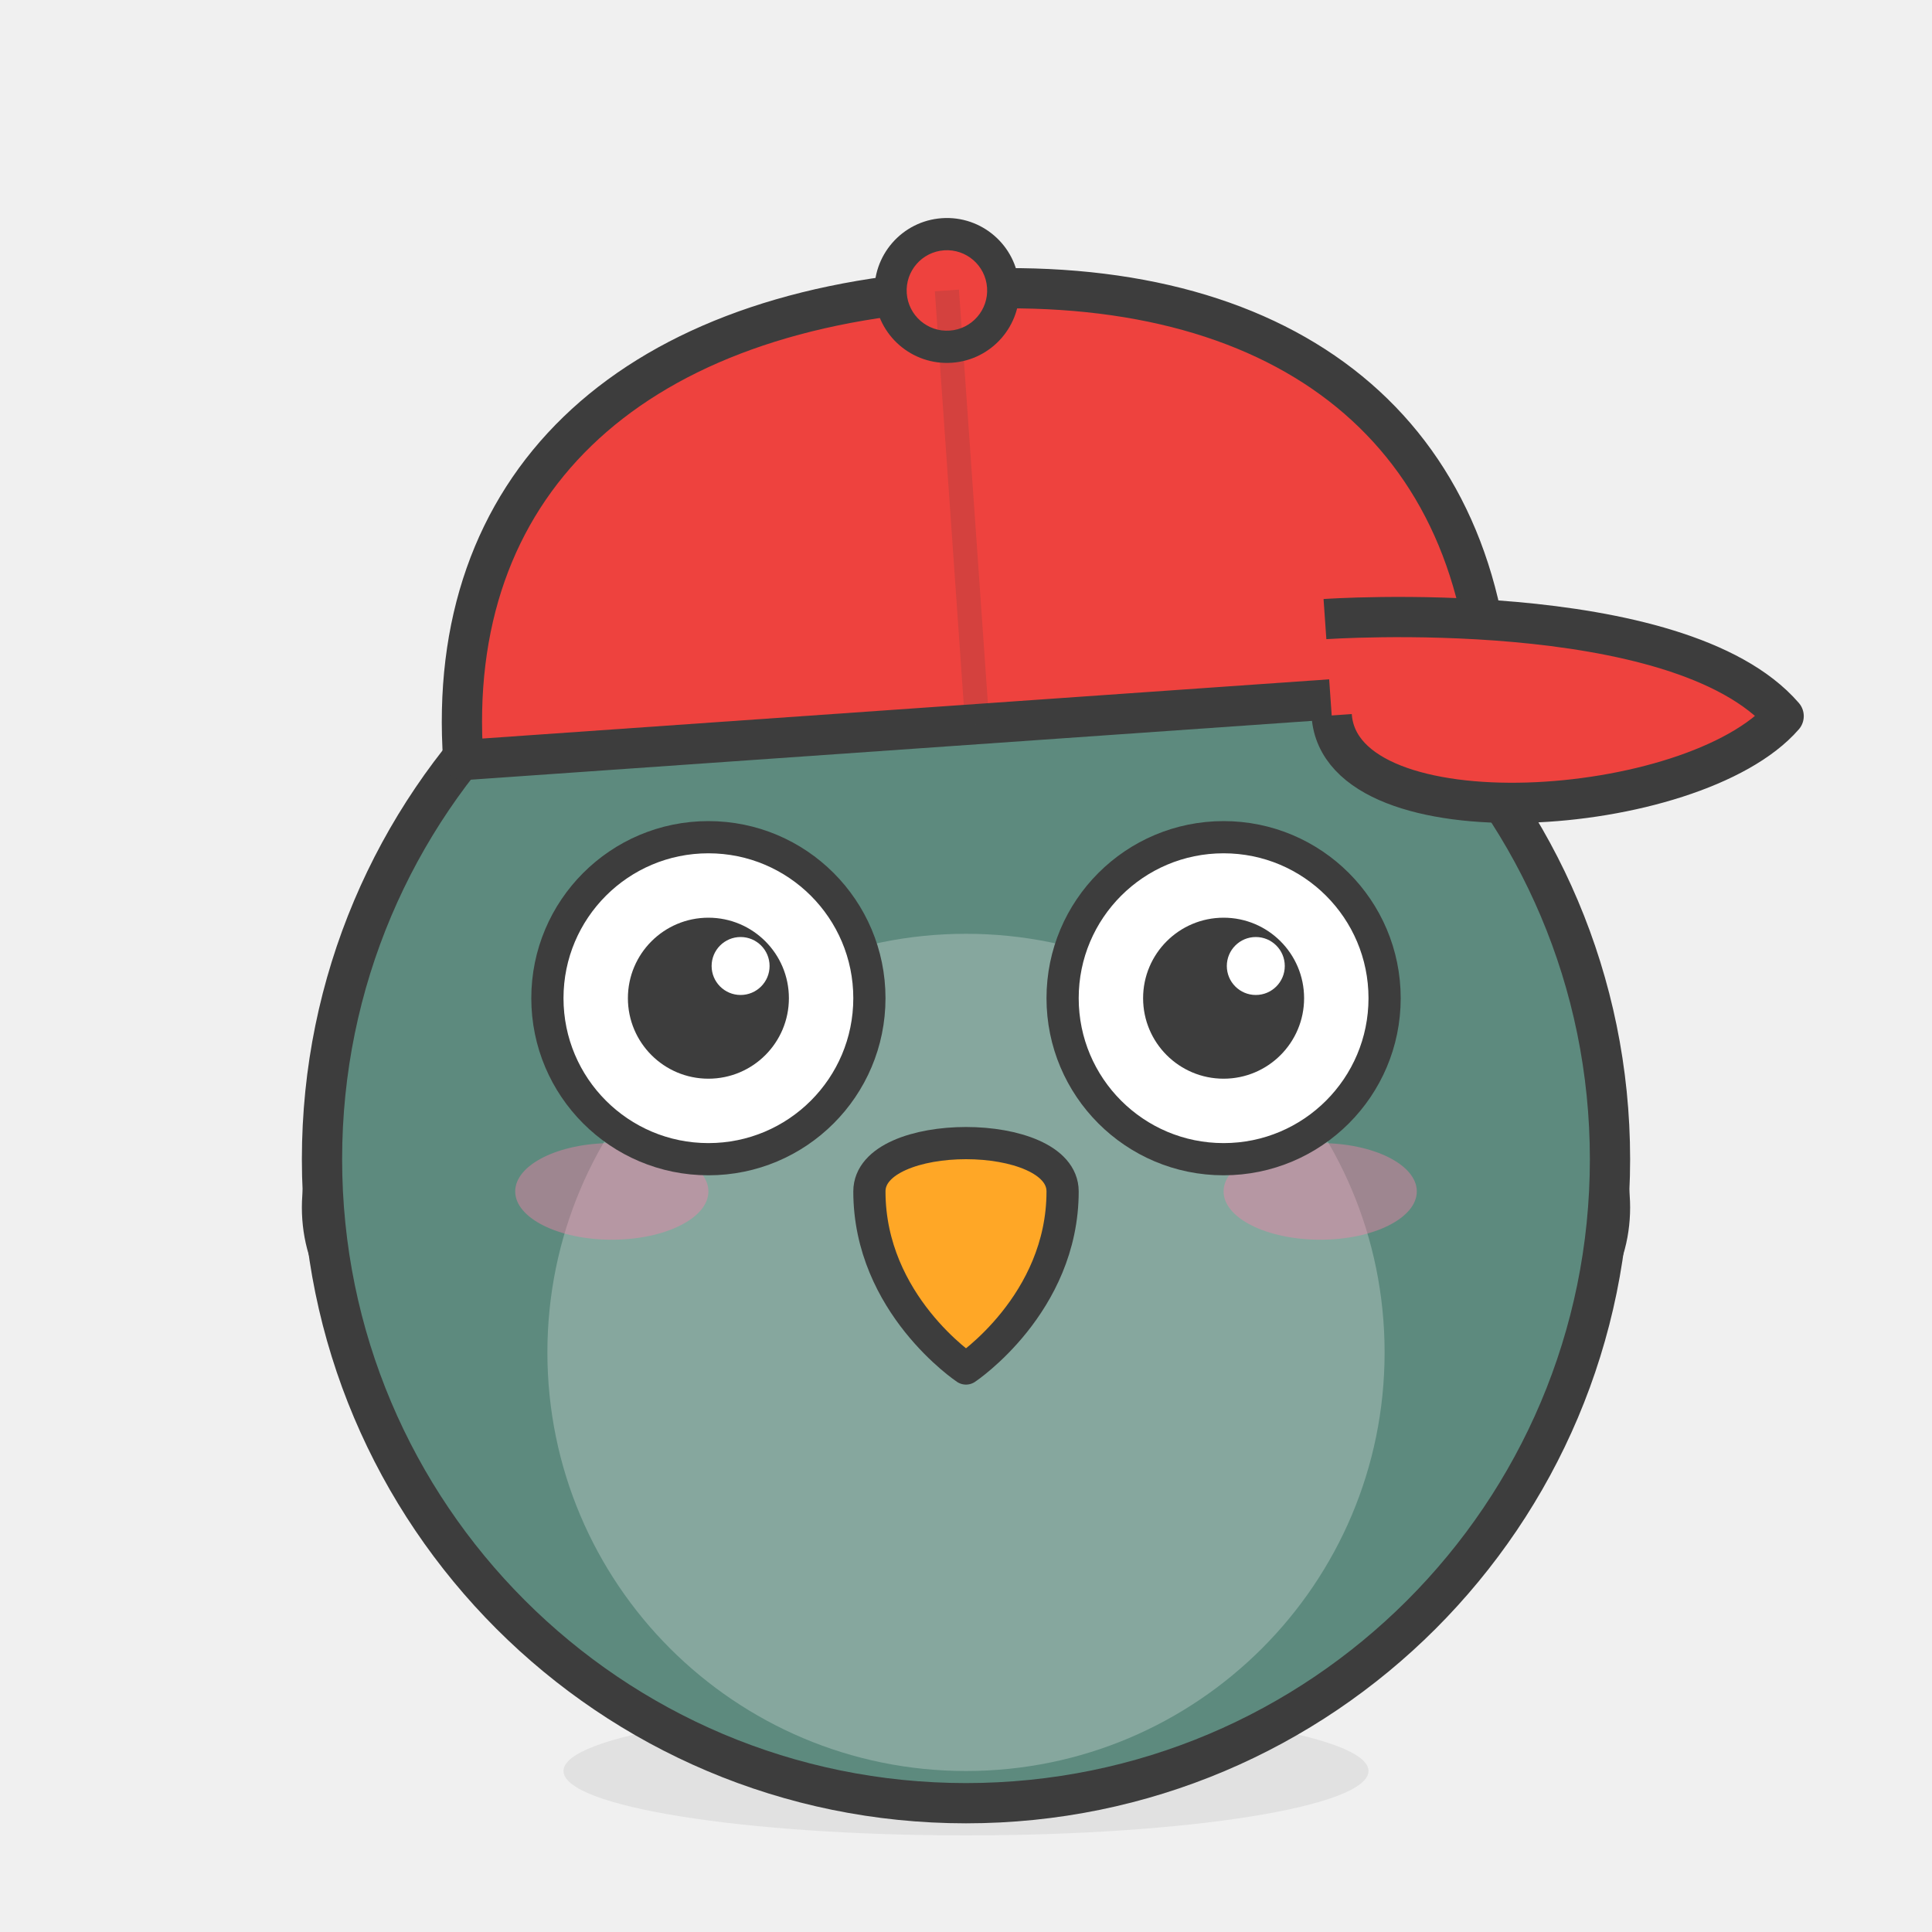
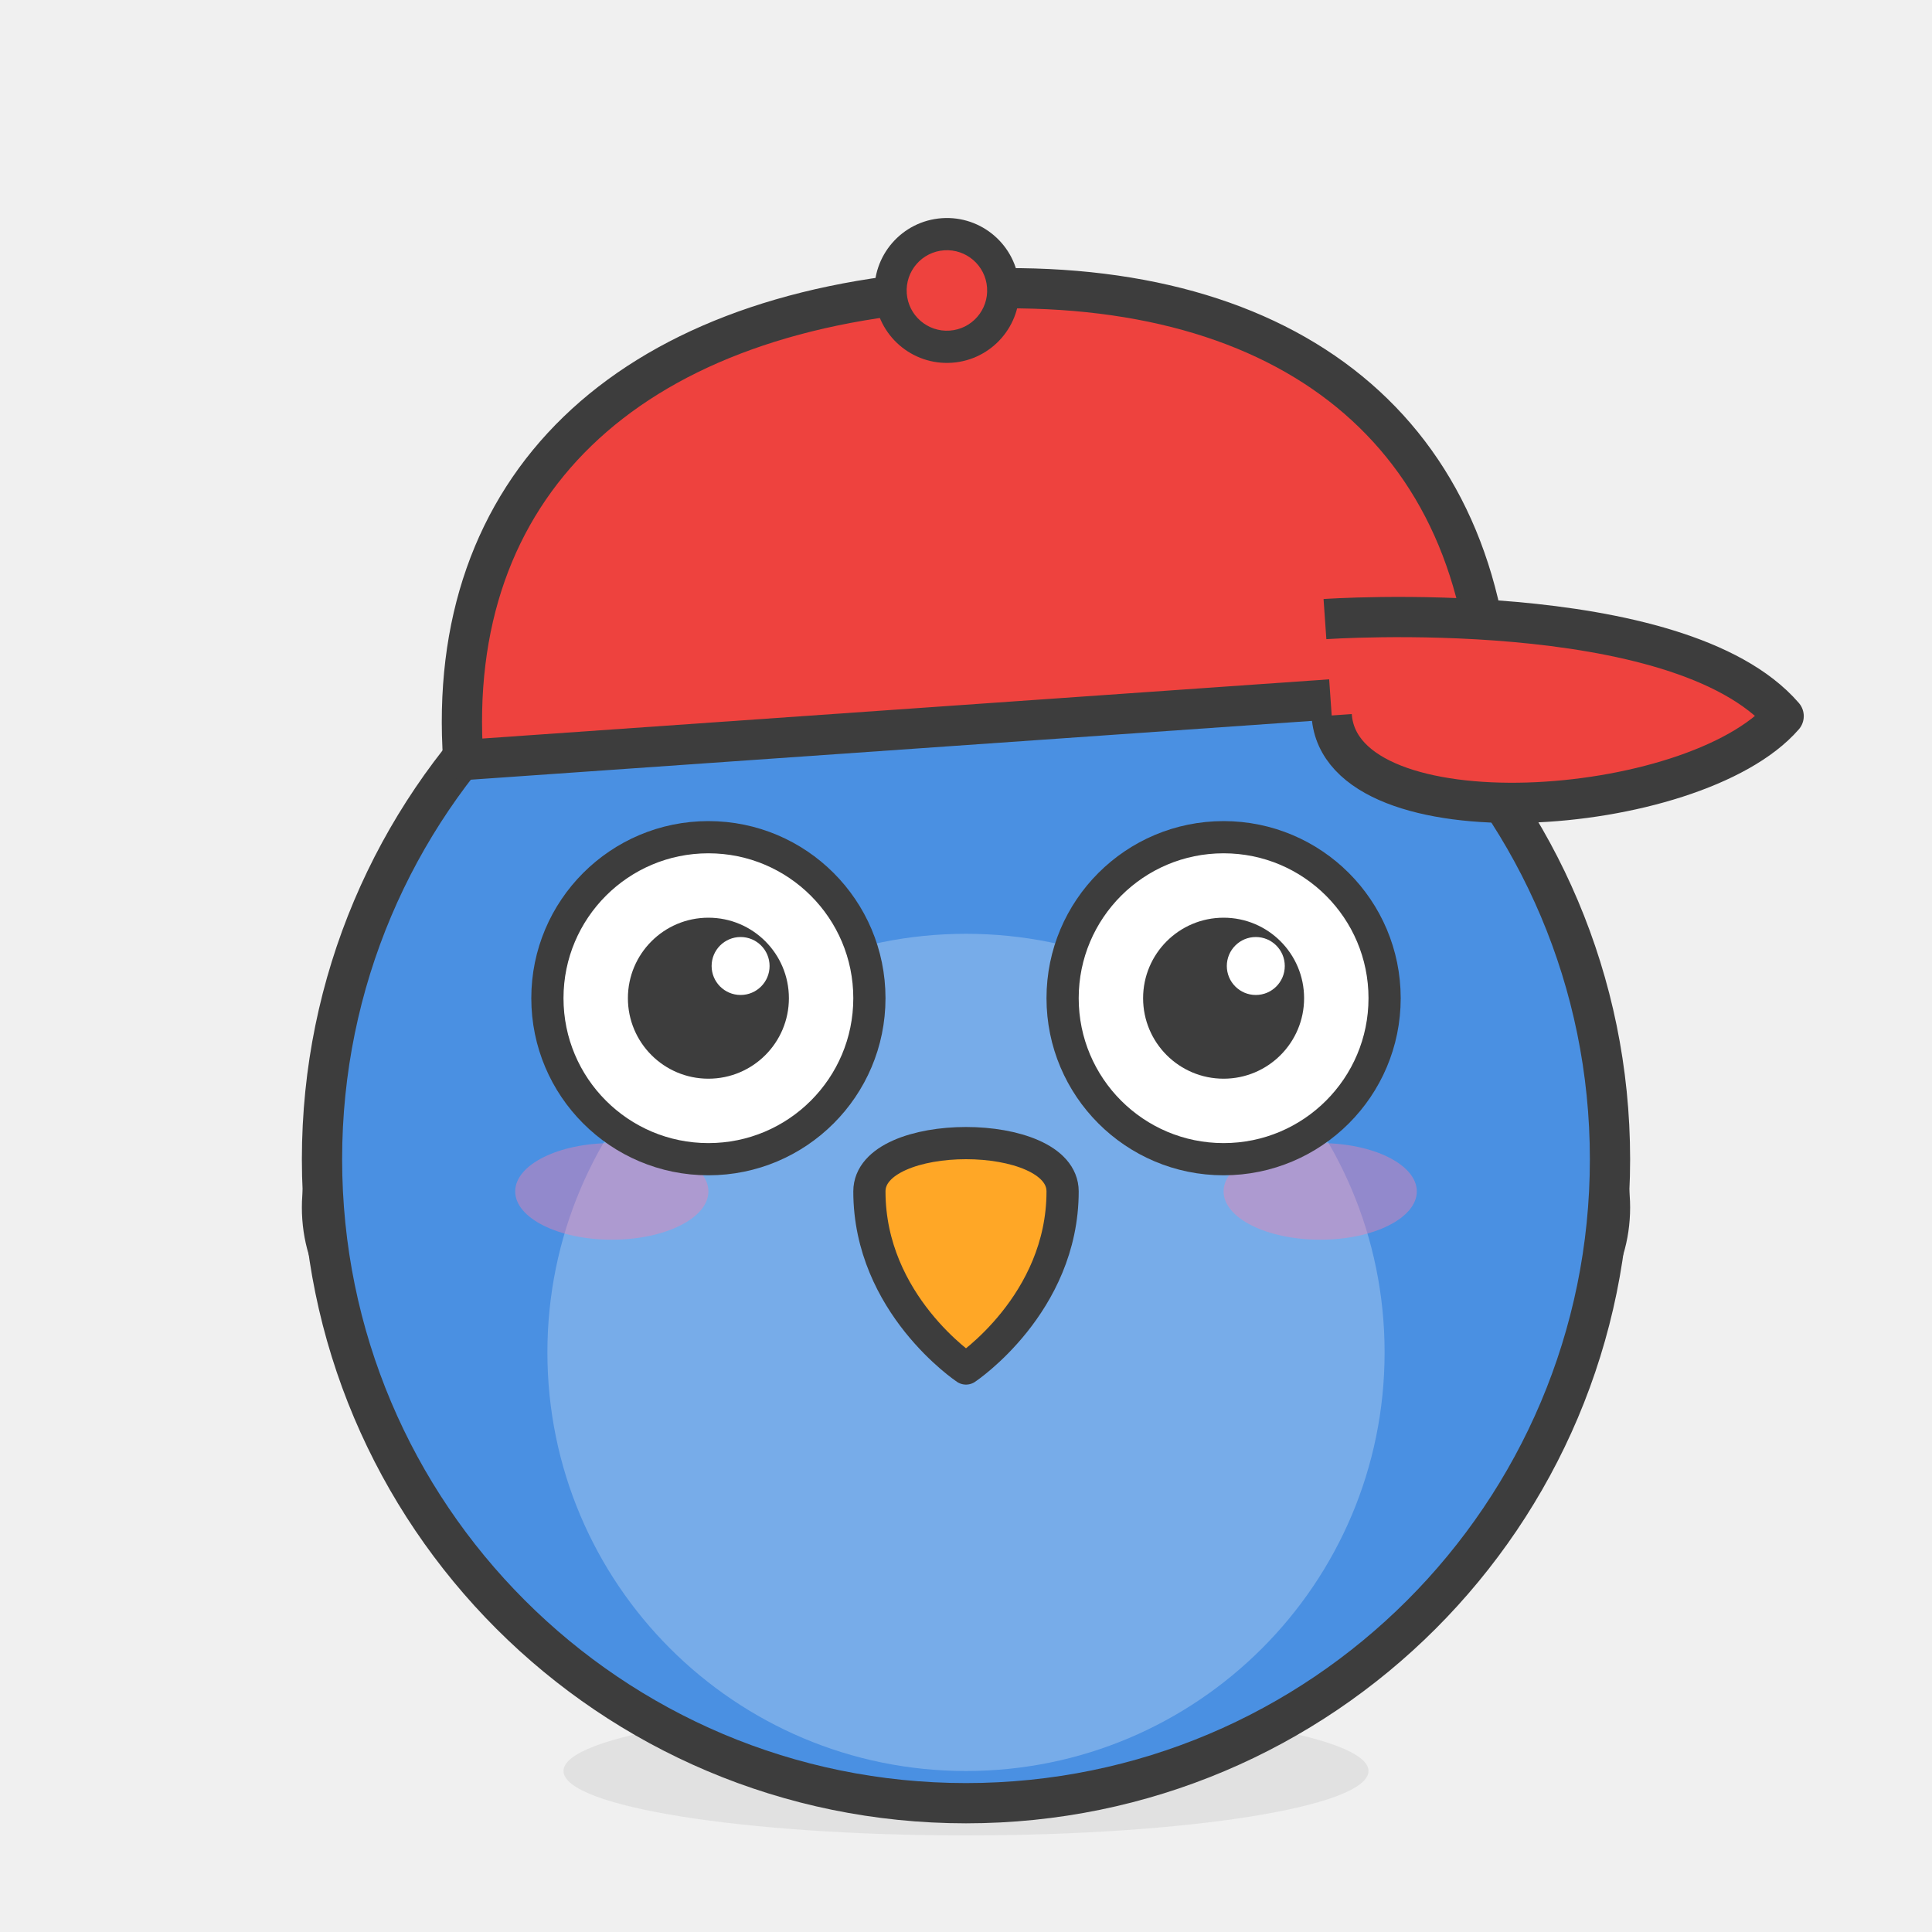
<svg xmlns="http://www.w3.org/2000/svg" width="120" height="120" viewBox="0 0 120 120" fill="none">
  <ellipse cx="60" cy="110" rx="25" ry="4" fill="#3D3D3D" fill-opacity="0.08" />
  <g>
    <path d="M48 102C48 106 46 108 42 108M48 102C48 106 51 108 54 108" stroke="#3D3D3D" stroke-width="1.8" stroke-linecap="round" />
    <path d="M72 102C72 106 70 108 66 108M72 102C72 106 75 108 78 108" stroke="#3D3D3D" stroke-width="1.8" stroke-linecap="round" />
    <path d="M26 68C18 68 18 82 26 82" stroke="#3D3D3D" stroke-width="2.5" stroke-linecap="round" />
    <path d="M94 68C102 68 102 82 94 82" stroke="#3D3D3D" stroke-width="2.5" stroke-linecap="round" />
-     <circle cx="60" cy="72" r="40" fill="#5D8A7E" stroke="#3D3D3D" stroke-width="2.5" />
+     <circle cx="60" cy="72" r="40" fill="#4A90E2" stroke="#3D3D3D" stroke-width="2.5" />
    <circle cx="60" cy="84" r="26" fill="white" fill-opacity="0.25" />
    <ellipse cx="38" cy="74" rx="6" ry="3" fill="#FF80AB" fill-opacity="0.4" />
    <ellipse cx="82" cy="74" rx="6" ry="3" fill="#FF80AB" fill-opacity="0.4" />
    <g>
      <circle cx="44" cy="62" r="10" fill="white" stroke="#3D3D3D" stroke-width="2" />
      <circle cx="44" cy="62" r="5" fill="#3D3D3D" />
      <circle cx="46" cy="60" r="1.8" fill="white" />
      <circle cx="76" cy="62" r="10" fill="white" stroke="#3D3D3D" stroke-width="2" />
      <circle cx="76" cy="62" r="5" fill="#3D3D3D" />
      <circle cx="78" cy="60" r="1.8" fill="white" />
    </g>
    <path d="M54 74C54 70 66 70 66 74C66 81 60 85 60 85C60 85 54 81 54 74Z" fill="#FFA726" stroke="#3D3D3D" stroke-width="2" stroke-linejoin="round" />
    <g transform="rotate(-4, 60, 35)">
      <path d="M28 45C28 28 40 18 60 18C80 18 92 28 92 45H28Z" fill="#EE423E" stroke="#3D3D3D" stroke-width="2.5" stroke-linejoin="round" />
      <path d="M82 40C82 40 104 40 110 48C104 54 82 54 82 46" fill="#EE423E" stroke="#3D3D3D" stroke-width="2.5" stroke-linejoin="round" />
      <circle cx="60" cy="18" r="4.5" fill="#3D3D3D" />
      <circle cx="60" cy="18" r="2.5" fill="#EE423E" />
-       <path d="M60 18V45" stroke="#3D3D3D" stroke-width="1.5" stroke-opacity="0.15" />
    </g>
  </g>
</svg>
